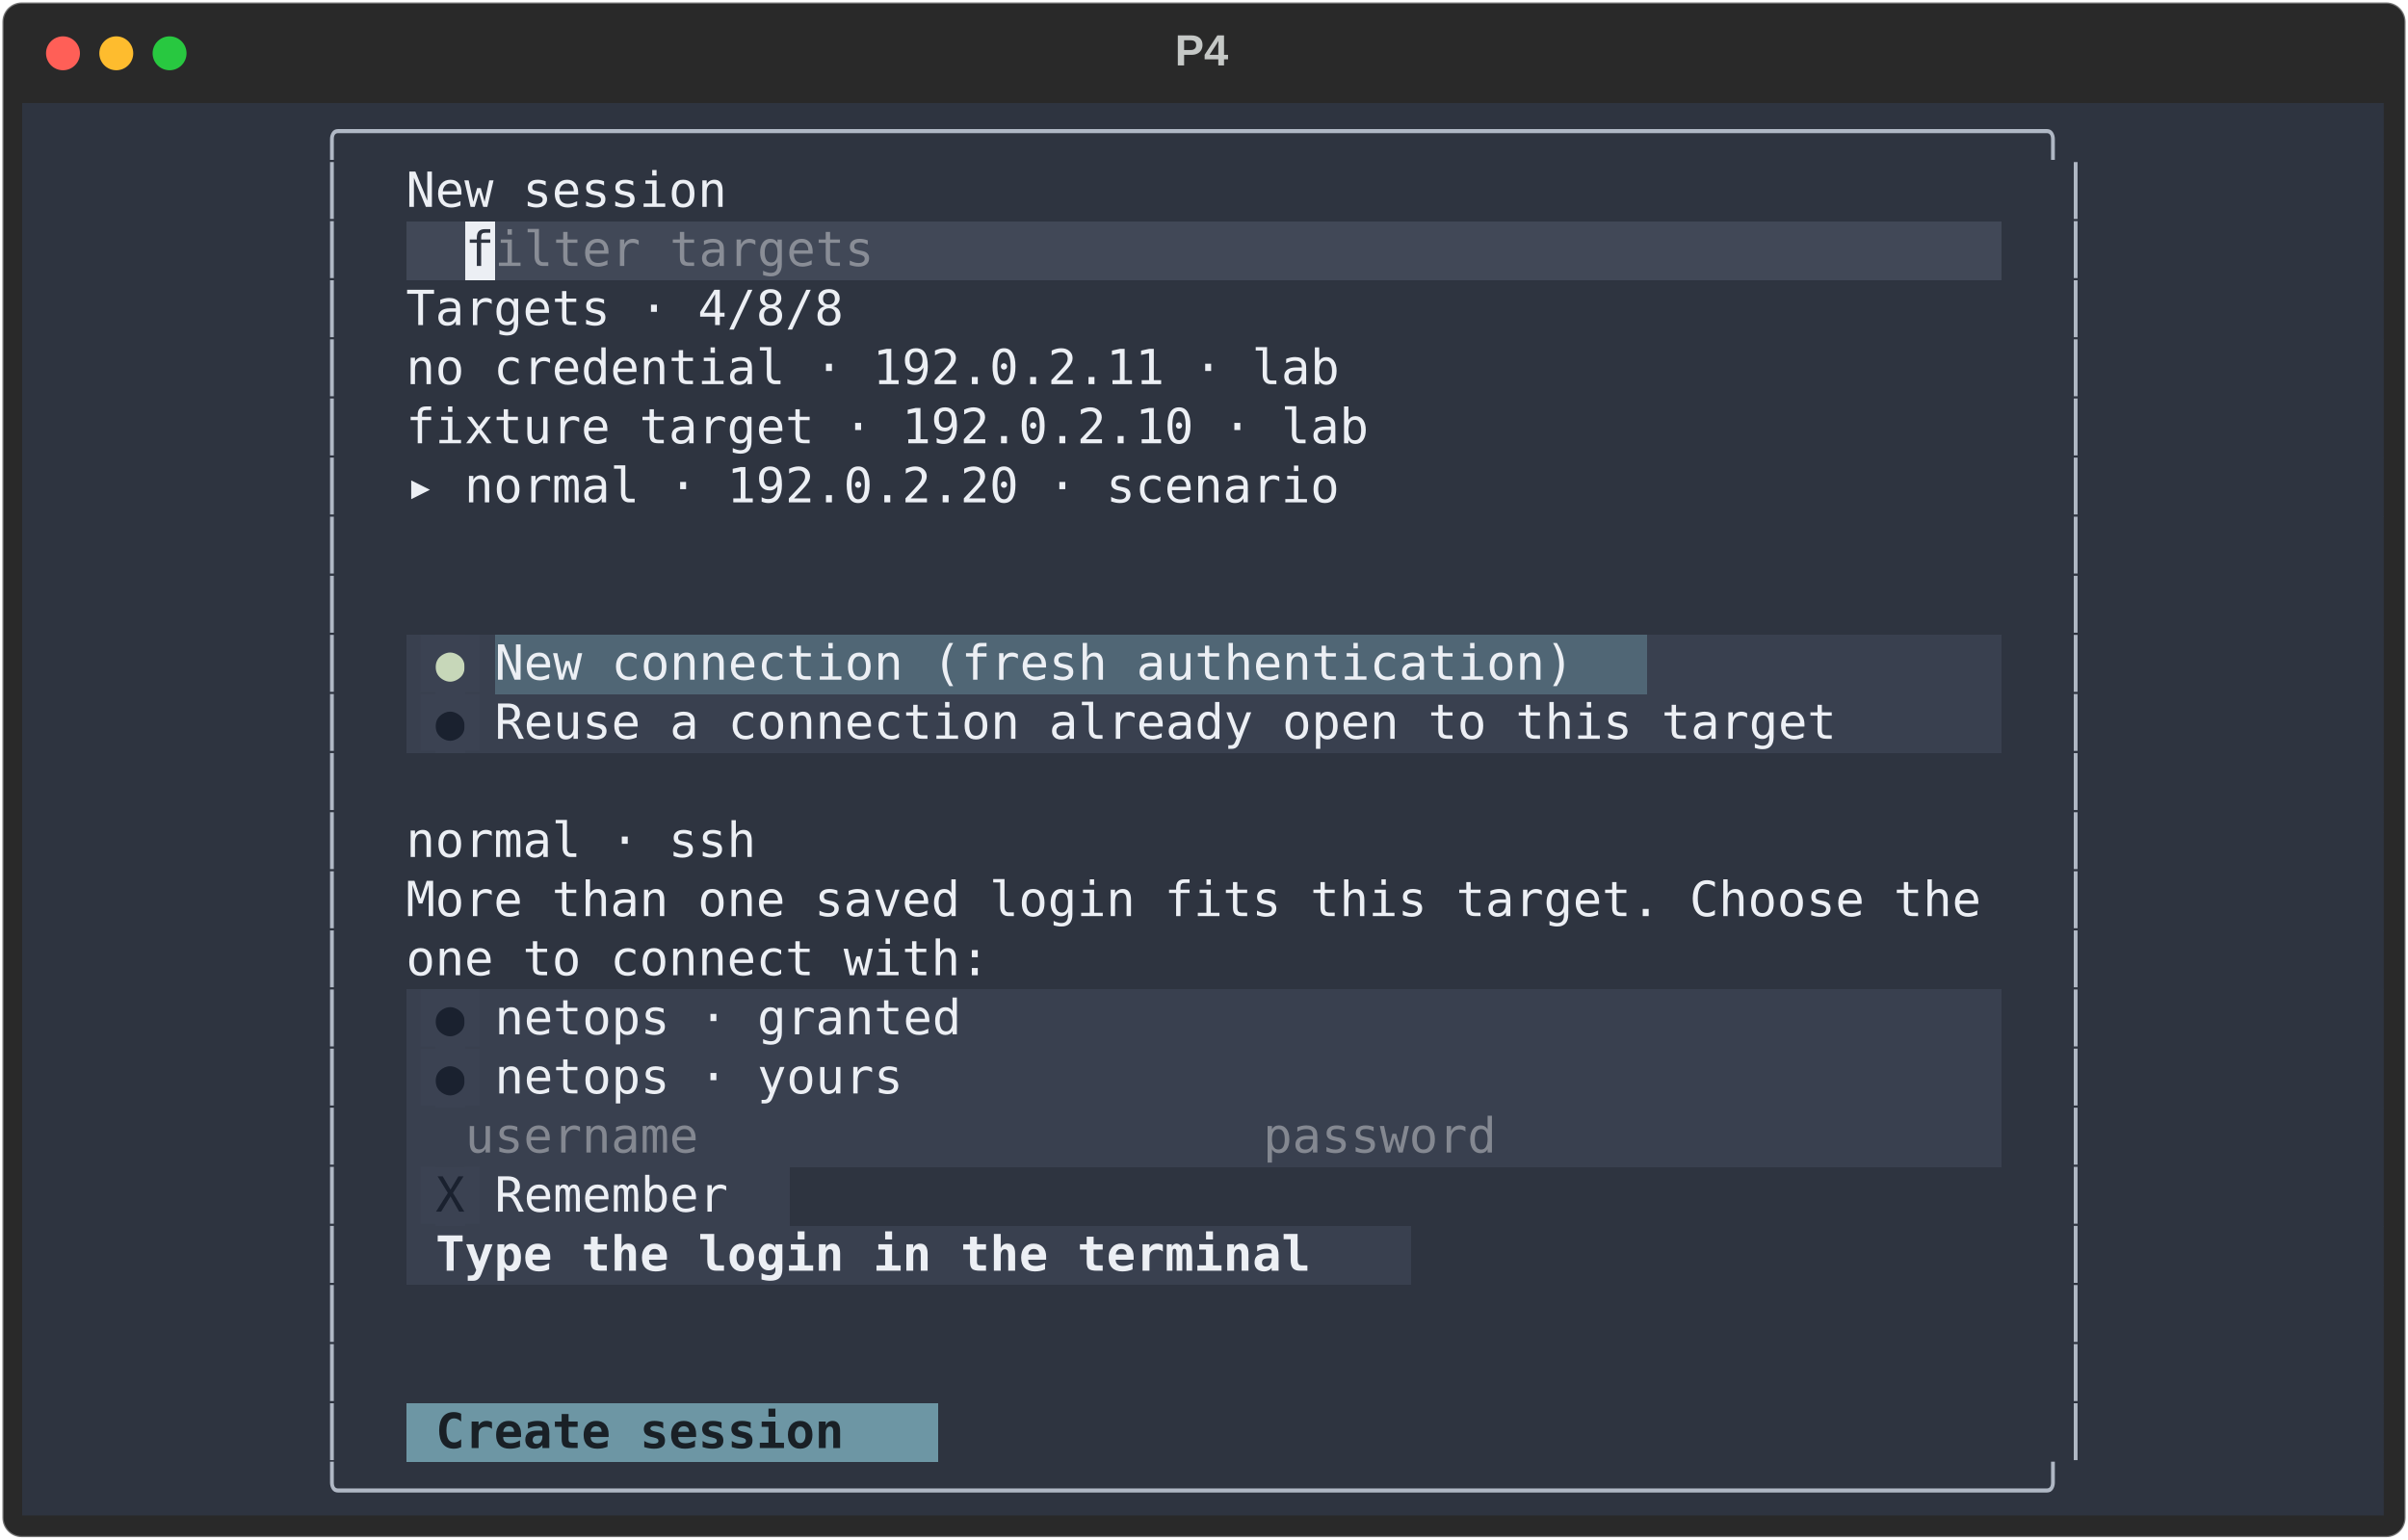
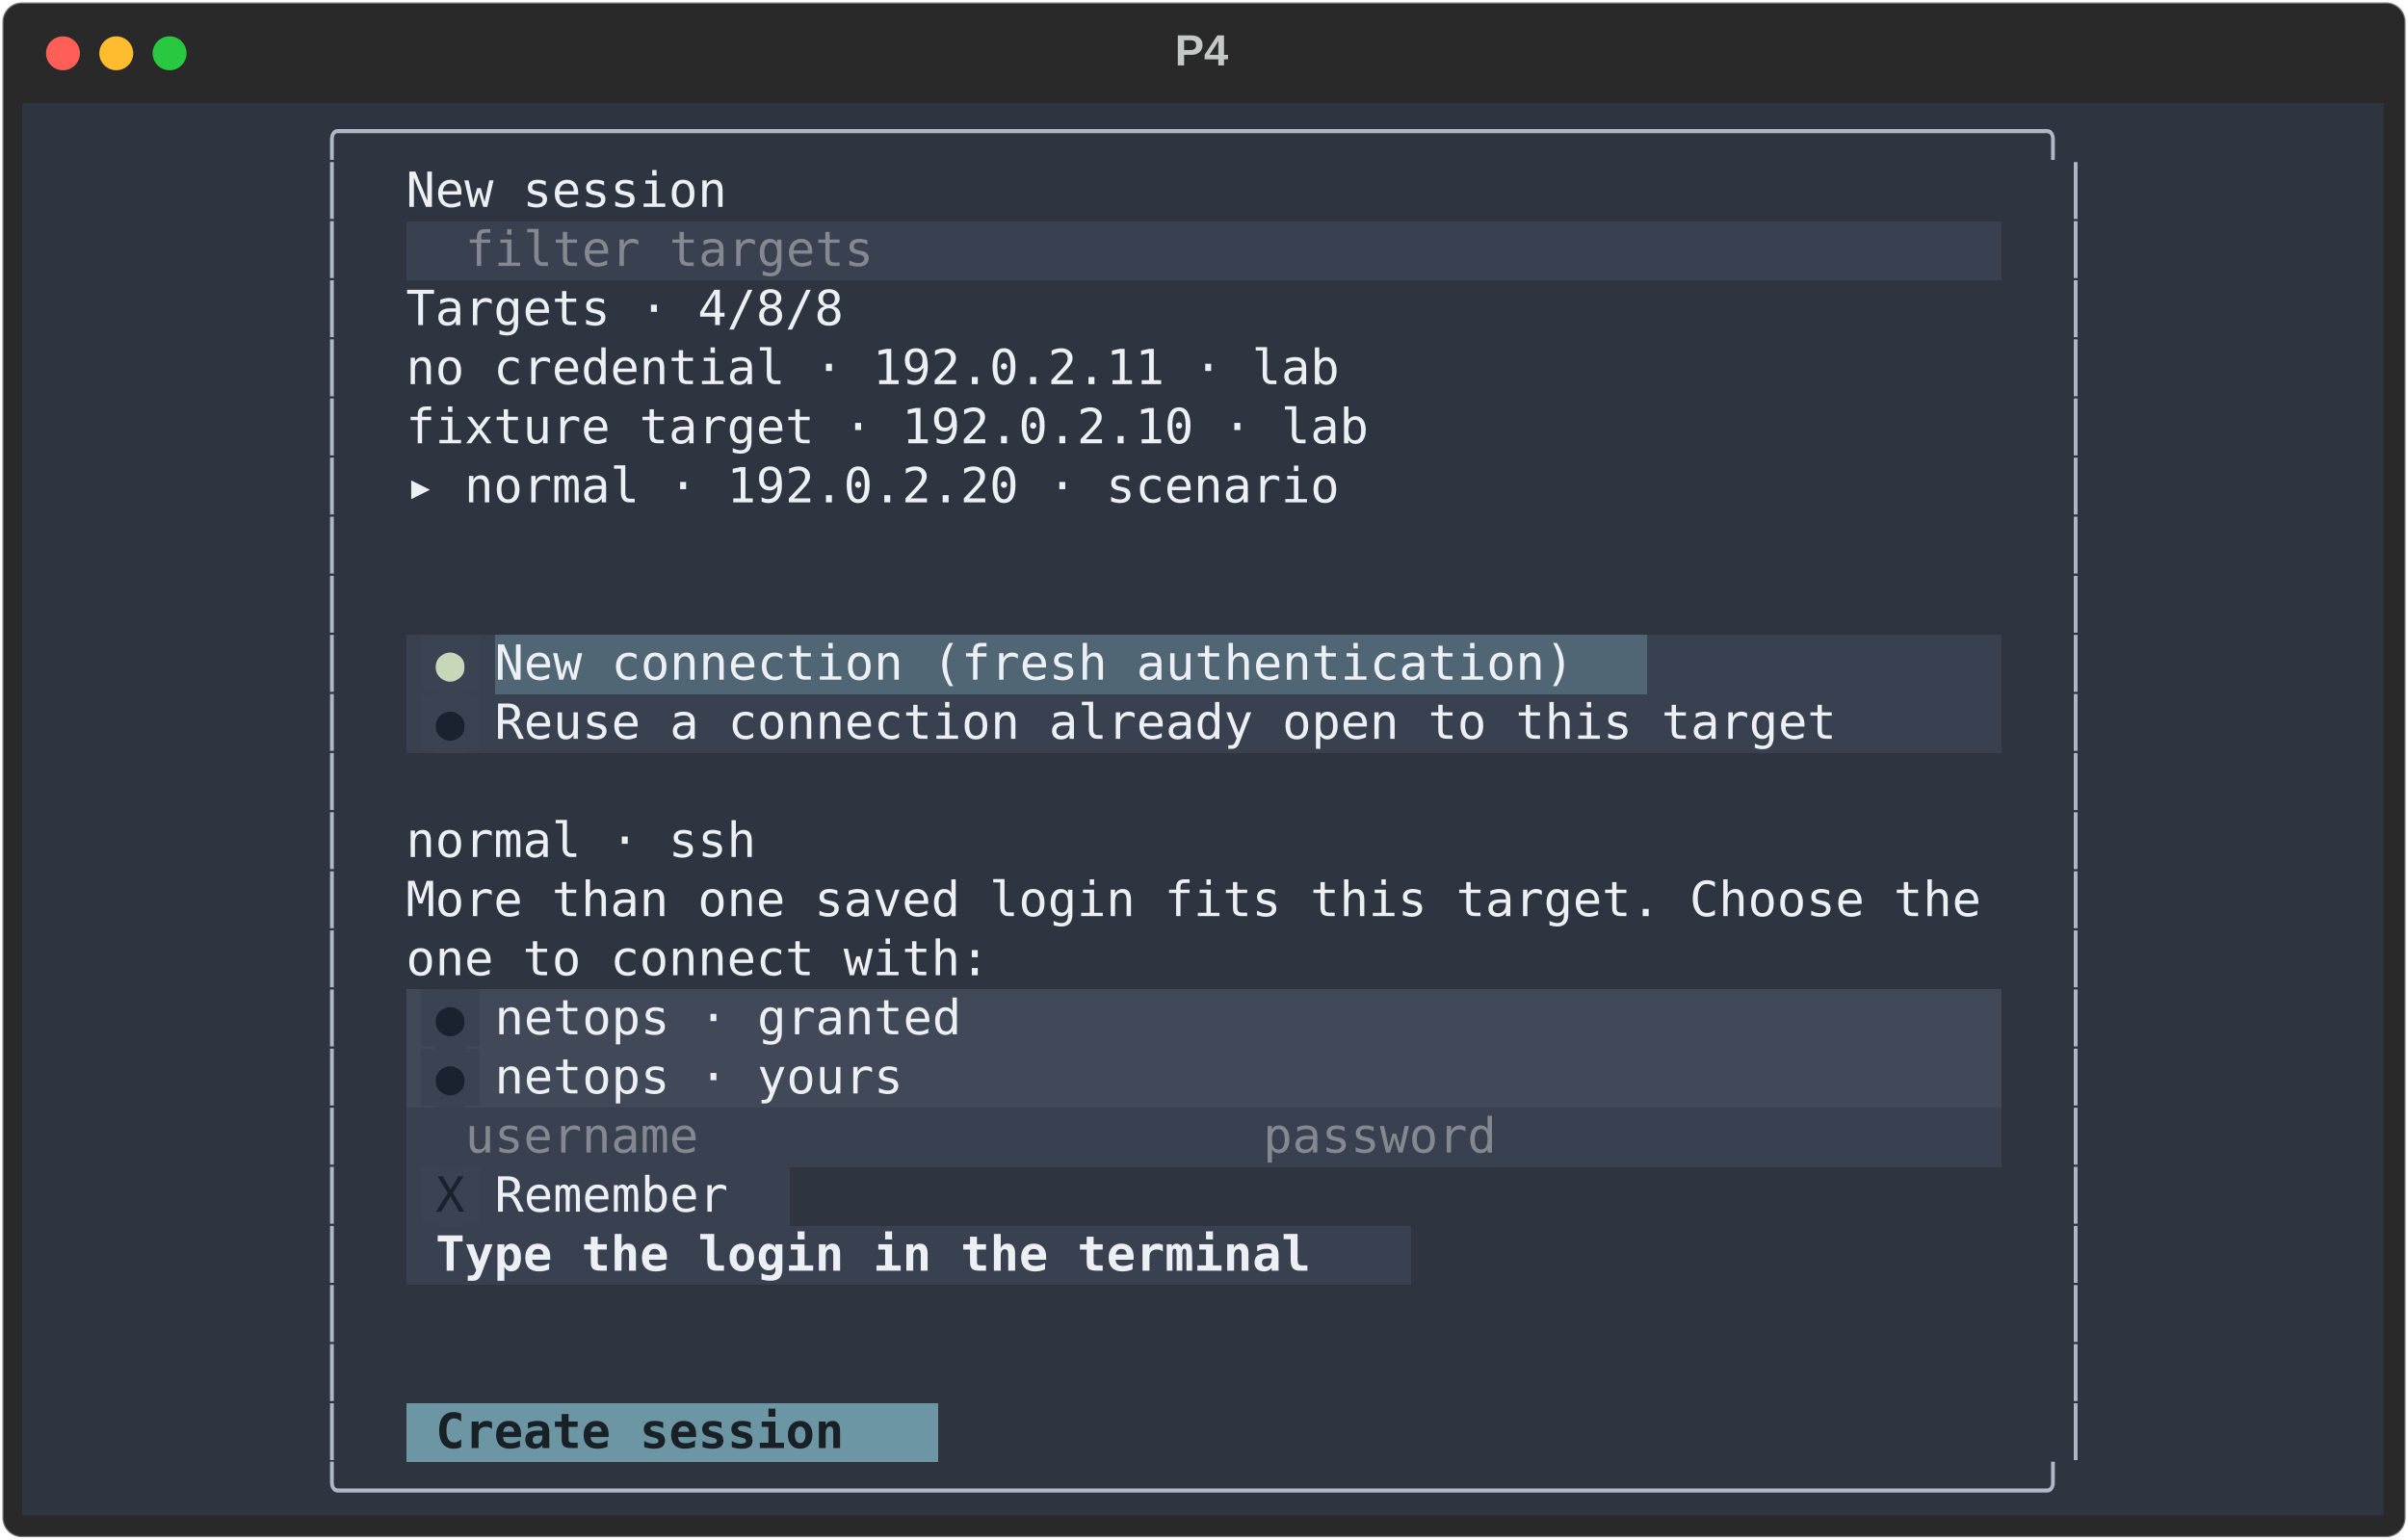
<svg xmlns="http://www.w3.org/2000/svg" class="rich-terminal" viewBox="0 0 994 635.6">
  <style>

    @font-face {
        font-family: "Fira Code";
        src: local("FiraCode-Regular"),
                url("https://cdnjs.cloudflare.com/ajax/libs/firacode/6.2.0/woff2/FiraCode-Regular.woff2") format("woff2"),
                url("https://cdnjs.cloudflare.com/ajax/libs/firacode/6.2.0/woff/FiraCode-Regular.woff") format("woff");
        font-style: normal;
        font-weight: 400;
    }
    @font-face {
        font-family: "Fira Code";
        src: local("FiraCode-Bold"),
                url("https://cdnjs.cloudflare.com/ajax/libs/firacode/6.2.0/woff2/FiraCode-Bold.woff2") format("woff2"),
                url("https://cdnjs.cloudflare.com/ajax/libs/firacode/6.2.0/woff/FiraCode-Bold.woff") format("woff");
        font-style: bold;
        font-weight: 700;
    }

    .terminal-p4-matrix {
        font-family: Fira Code, monospace;
        font-size: 20px;
        line-height: 24.4px;
        font-variant-east-asian: full-width;
    }

    .terminal-p4-title {
        font-size: 18px;
        font-weight: bold;
        font-family: arial;
    }

    .terminal-p4-r1 { fill: #c5c8c6 }
.terminal-p4-r2 { fill: #b0b8c5 }
.terminal-p4-r3 { fill: #eceff4 }
- .terminal-p4-r4 { fill: #2e3440 }
- .terminal-p4-r5 { fill: #898d96 }
- .terminal-p4-r6 { fill: #3b4252 }
- .terminal-p4-r7 { fill: #c7d7b9 }
- .terminal-p4-r8 { fill: #1a212f }
- .terminal-p4-r9 { fill: #848891 }
- .terminal-p4-r10 { fill: #eceff4;font-weight: bold }
- .terminal-p4-r11 { fill: #192026;font-weight: bold }
+ .terminal-p4-r4 { fill: #848891 }
+ .terminal-p4-r5 { fill: #3b4252 }
+ .terminal-p4-r6 { fill: #c7d7b9 }
+ .terminal-p4-r7 { fill: #1a212f }
+ .terminal-p4-r8 { fill: #eceff4;font-weight: bold }
+ .terminal-p4-r9 { fill: #192026;font-weight: bold }
    </style>
  <defs>
    <clipPath id="terminal-p4-clip-terminal">
      <rect x="0" y="0" width="975.0" height="584.6" />
    </clipPath>
    <clipPath id="terminal-p4-line-0">
      <rect x="0" y="1.5" width="976" height="24.65" />
    </clipPath>
    <clipPath id="terminal-p4-line-1">
      <rect x="0" y="25.9" width="976" height="24.65" />
    </clipPath>
    <clipPath id="terminal-p4-line-2">
      <rect x="0" y="50.3" width="976" height="24.65" />
    </clipPath>
    <clipPath id="terminal-p4-line-3">
      <rect x="0" y="74.7" width="976" height="24.65" />
    </clipPath>
    <clipPath id="terminal-p4-line-4">
      <rect x="0" y="99.1" width="976" height="24.65" />
    </clipPath>
    <clipPath id="terminal-p4-line-5">
      <rect x="0" y="123.5" width="976" height="24.65" />
    </clipPath>
    <clipPath id="terminal-p4-line-6">
      <rect x="0" y="147.9" width="976" height="24.65" />
    </clipPath>
    <clipPath id="terminal-p4-line-7">
      <rect x="0" y="172.3" width="976" height="24.65" />
    </clipPath>
    <clipPath id="terminal-p4-line-8">
      <rect x="0" y="196.7" width="976" height="24.65" />
    </clipPath>
    <clipPath id="terminal-p4-line-9">
      <rect x="0" y="221.1" width="976" height="24.65" />
    </clipPath>
    <clipPath id="terminal-p4-line-10">
      <rect x="0" y="245.5" width="976" height="24.65" />
    </clipPath>
    <clipPath id="terminal-p4-line-11">
      <rect x="0" y="269.9" width="976" height="24.65" />
    </clipPath>
    <clipPath id="terminal-p4-line-12">
      <rect x="0" y="294.3" width="976" height="24.65" />
    </clipPath>
    <clipPath id="terminal-p4-line-13">
      <rect x="0" y="318.7" width="976" height="24.65" />
    </clipPath>
    <clipPath id="terminal-p4-line-14">
      <rect x="0" y="343.1" width="976" height="24.65" />
    </clipPath>
    <clipPath id="terminal-p4-line-15">
      <rect x="0" y="367.5" width="976" height="24.65" />
    </clipPath>
    <clipPath id="terminal-p4-line-16">
      <rect x="0" y="391.9" width="976" height="24.65" />
    </clipPath>
    <clipPath id="terminal-p4-line-17">
      <rect x="0" y="416.3" width="976" height="24.65" />
    </clipPath>
    <clipPath id="terminal-p4-line-18">
      <rect x="0" y="440.7" width="976" height="24.65" />
    </clipPath>
    <clipPath id="terminal-p4-line-19">
      <rect x="0" y="465.1" width="976" height="24.65" />
    </clipPath>
    <clipPath id="terminal-p4-line-20">
      <rect x="0" y="489.5" width="976" height="24.65" />
    </clipPath>
    <clipPath id="terminal-p4-line-21">
      <rect x="0" y="513.9" width="976" height="24.65" />
    </clipPath>
    <clipPath id="terminal-p4-line-22">
      <rect x="0" y="538.3" width="976" height="24.65" />
    </clipPath>
  </defs>
  <rect fill="#292929" stroke="rgba(255,255,255,0.35)" stroke-width="1" x="1" y="1" width="992" height="633.6" rx="8" />
  <text class="terminal-p4-title" fill="#c5c8c6" text-anchor="middle" x="496" y="27">P4</text>
  <g transform="translate(26,22)">
    <circle cx="0" cy="0" r="7" fill="#ff5f57" />
    <circle cx="22" cy="0" r="7" fill="#febc2e" />
    <circle cx="44" cy="0" r="7" fill="#28c840" />
  </g>
  <g transform="translate(9, 41)" clip-path="url(#terminal-p4-clip-terminal)">
    <rect fill="#2e3440" x="0" y="1.5" width="122" height="24.65" shape-rendering="crispEdges" />
    <rect fill="#2e3440" x="122" y="1.5" width="732" height="24.65" shape-rendering="crispEdges" />
    <rect fill="#2e3440" x="854" y="1.5" width="122" height="24.65" shape-rendering="crispEdges" />
    <rect fill="#2e3440" x="0" y="25.9" width="122" height="24.65" shape-rendering="crispEdges" />
    <rect fill="#2e3440" x="122" y="25.9" width="12.2" height="24.65" shape-rendering="crispEdges" />
    <rect fill="#2e3440" x="134.2" y="25.9" width="24.4" height="24.65" shape-rendering="crispEdges" />
    <rect fill="#2e3440" x="158.6" y="25.9" width="134.2" height="24.65" shape-rendering="crispEdges" />
    <rect fill="#2e3440" x="292.8" y="25.9" width="549" height="24.65" shape-rendering="crispEdges" />
    <rect fill="#2e3440" x="841.8" y="25.9" width="12.2" height="24.65" shape-rendering="crispEdges" />
    <rect fill="#2e3440" x="854" y="25.9" width="122" height="24.65" shape-rendering="crispEdges" />
    <rect fill="#2e3440" x="0" y="50.3" width="122" height="24.65" shape-rendering="crispEdges" />
    <rect fill="#2e3440" x="122" y="50.3" width="12.2" height="24.65" shape-rendering="crispEdges" />
    <rect fill="#2e3440" x="134.2" y="50.3" width="24.4" height="24.65" shape-rendering="crispEdges" />
-     <rect fill="#414857" x="158.6" y="50.3" width="24.4" height="24.65" shape-rendering="crispEdges" />
-     <rect fill="#eceff4" x="183" y="50.3" width="12.2" height="24.65" shape-rendering="crispEdges" />
-     <rect fill="#414857" x="195.2" y="50.3" width="158.6" height="24.65" shape-rendering="crispEdges" />
-     <rect fill="#414857" x="353.8" y="50.3" width="439.2" height="24.65" shape-rendering="crispEdges" />
-     <rect fill="#414857" x="793" y="50.3" width="24.4" height="24.65" shape-rendering="crispEdges" />
+     <rect fill="#39404f" x="158.6" y="50.3" width="24.4" height="24.65" shape-rendering="crispEdges" />
+     <rect fill="#39404f" x="183" y="50.3" width="170.8" height="24.65" shape-rendering="crispEdges" />
+     <rect fill="#39404f" x="353.8" y="50.3" width="439.2" height="24.65" shape-rendering="crispEdges" />
+     <rect fill="#39404f" x="793" y="50.3" width="24.4" height="24.65" shape-rendering="crispEdges" />
    <rect fill="#2e3440" x="817.4" y="50.3" width="24.4" height="24.65" shape-rendering="crispEdges" />
    <rect fill="#2e3440" x="841.8" y="50.3" width="12.2" height="24.65" shape-rendering="crispEdges" />
    <rect fill="#2e3440" x="854" y="50.3" width="122" height="24.65" shape-rendering="crispEdges" />
    <rect fill="#2e3440" x="0" y="74.7" width="122" height="24.65" shape-rendering="crispEdges" />
    <rect fill="#2e3440" x="122" y="74.7" width="12.2" height="24.65" shape-rendering="crispEdges" />
    <rect fill="#2e3440" x="134.2" y="74.7" width="24.4" height="24.65" shape-rendering="crispEdges" />
    <rect fill="#2e3440" x="158.6" y="74.7" width="183" height="24.65" shape-rendering="crispEdges" />
    <rect fill="#2e3440" x="341.6" y="74.7" width="500.2" height="24.65" shape-rendering="crispEdges" />
    <rect fill="#2e3440" x="841.8" y="74.7" width="12.2" height="24.65" shape-rendering="crispEdges" />
    <rect fill="#2e3440" x="854" y="74.7" width="122" height="24.65" shape-rendering="crispEdges" />
    <rect fill="#2e3440" x="0" y="99.1" width="122" height="24.65" shape-rendering="crispEdges" />
    <rect fill="#2e3440" x="122" y="99.1" width="12.2" height="24.65" shape-rendering="crispEdges" />
    <rect fill="#2e3440" x="134.2" y="99.1" width="24.4" height="24.65" shape-rendering="crispEdges" />
    <rect fill="#2e3440" x="158.6" y="99.1" width="414.8" height="24.65" shape-rendering="crispEdges" />
    <rect fill="#2e3440" x="573.4" y="99.1" width="268.4" height="24.65" shape-rendering="crispEdges" />
    <rect fill="#2e3440" x="841.8" y="99.1" width="12.2" height="24.65" shape-rendering="crispEdges" />
    <rect fill="#2e3440" x="854" y="99.1" width="122" height="24.65" shape-rendering="crispEdges" />
    <rect fill="#2e3440" x="0" y="123.5" width="122" height="24.65" shape-rendering="crispEdges" />
    <rect fill="#2e3440" x="122" y="123.5" width="12.2" height="24.65" shape-rendering="crispEdges" />
    <rect fill="#2e3440" x="134.2" y="123.5" width="24.4" height="24.65" shape-rendering="crispEdges" />
    <rect fill="#2e3440" x="158.6" y="123.5" width="427" height="24.65" shape-rendering="crispEdges" />
    <rect fill="#2e3440" x="585.6" y="123.5" width="256.2" height="24.65" shape-rendering="crispEdges" />
    <rect fill="#2e3440" x="841.8" y="123.5" width="12.2" height="24.65" shape-rendering="crispEdges" />
    <rect fill="#2e3440" x="854" y="123.5" width="122" height="24.65" shape-rendering="crispEdges" />
    <rect fill="#2e3440" x="0" y="147.9" width="122" height="24.65" shape-rendering="crispEdges" />
    <rect fill="#2e3440" x="122" y="147.9" width="12.2" height="24.65" shape-rendering="crispEdges" />
    <rect fill="#2e3440" x="134.2" y="147.9" width="24.4" height="24.65" shape-rendering="crispEdges" />
    <rect fill="#2e3440" x="158.6" y="147.9" width="390.4" height="24.65" shape-rendering="crispEdges" />
    <rect fill="#2e3440" x="549" y="147.9" width="292.8" height="24.65" shape-rendering="crispEdges" />
    <rect fill="#2e3440" x="841.8" y="147.9" width="12.2" height="24.65" shape-rendering="crispEdges" />
    <rect fill="#2e3440" x="854" y="147.9" width="122" height="24.65" shape-rendering="crispEdges" />
    <rect fill="#2e3440" x="0" y="172.3" width="122" height="24.65" shape-rendering="crispEdges" />
    <rect fill="#2e3440" x="122" y="172.3" width="12.2" height="24.65" shape-rendering="crispEdges" />
    <rect fill="#2e3440" x="134.2" y="172.3" width="24.4" height="24.65" shape-rendering="crispEdges" />
    <rect fill="#2e3440" x="158.6" y="172.3" width="0" height="24.65" shape-rendering="crispEdges" />
    <rect fill="#2e3440" x="158.6" y="172.3" width="683.2" height="24.65" shape-rendering="crispEdges" />
    <rect fill="#2e3440" x="841.8" y="172.3" width="12.2" height="24.65" shape-rendering="crispEdges" />
    <rect fill="#2e3440" x="854" y="172.3" width="122" height="24.65" shape-rendering="crispEdges" />
    <rect fill="#2e3440" x="0" y="196.7" width="122" height="24.65" shape-rendering="crispEdges" />
    <rect fill="#2e3440" x="122" y="196.7" width="12.2" height="24.65" shape-rendering="crispEdges" />
    <rect fill="#2e3440" x="134.2" y="196.7" width="24.4" height="24.65" shape-rendering="crispEdges" />
    <rect fill="#2e3440" x="158.6" y="196.7" width="0" height="24.65" shape-rendering="crispEdges" />
    <rect fill="#2e3440" x="158.6" y="196.7" width="683.2" height="24.65" shape-rendering="crispEdges" />
    <rect fill="#2e3440" x="841.8" y="196.7" width="12.2" height="24.65" shape-rendering="crispEdges" />
    <rect fill="#2e3440" x="854" y="196.7" width="122" height="24.65" shape-rendering="crispEdges" />
    <rect fill="#2e3440" x="0" y="221.1" width="122" height="24.65" shape-rendering="crispEdges" />
    <rect fill="#2e3440" x="122" y="221.1" width="12.2" height="24.65" shape-rendering="crispEdges" />
    <rect fill="#2e3440" x="134.2" y="221.1" width="24.4" height="24.65" shape-rendering="crispEdges" />
    <rect fill="#39404f" x="158.6" y="221.1" width="12.2" height="24.65" shape-rendering="crispEdges" />
    <rect fill="#3b4252" x="170.8" y="221.1" width="12.2" height="24.65" shape-rendering="crispEdges" />
    <rect fill="#39404f" x="183" y="221.1" width="12.2" height="24.65" shape-rendering="crispEdges" />
    <rect fill="#506675" x="195.2" y="221.1" width="475.8" height="24.65" shape-rendering="crispEdges" />
    <rect fill="#39404f" x="671" y="221.1" width="146.4" height="24.65" shape-rendering="crispEdges" />
    <rect fill="#2e3440" x="817.4" y="221.1" width="24.4" height="24.65" shape-rendering="crispEdges" />
    <rect fill="#2e3440" x="841.8" y="221.1" width="12.2" height="24.65" shape-rendering="crispEdges" />
    <rect fill="#2e3440" x="854" y="221.1" width="122" height="24.65" shape-rendering="crispEdges" />
    <rect fill="#2e3440" x="0" y="245.5" width="122" height="24.65" shape-rendering="crispEdges" />
    <rect fill="#2e3440" x="122" y="245.5" width="12.2" height="24.65" shape-rendering="crispEdges" />
    <rect fill="#2e3440" x="134.2" y="245.5" width="24.4" height="24.65" shape-rendering="crispEdges" />
    <rect fill="#39404f" x="158.6" y="245.5" width="12.2" height="24.65" shape-rendering="crispEdges" />
    <rect fill="#3b4252" x="170.8" y="245.5" width="12.2" height="24.65" shape-rendering="crispEdges" />
    <rect fill="#39404f" x="183" y="245.5" width="12.2" height="24.65" shape-rendering="crispEdges" />
    <rect fill="#39404f" x="195.2" y="245.5" width="585.6" height="24.65" shape-rendering="crispEdges" />
    <rect fill="#39404f" x="780.8" y="245.5" width="36.6" height="24.65" shape-rendering="crispEdges" />
    <rect fill="#2e3440" x="817.4" y="245.5" width="24.4" height="24.65" shape-rendering="crispEdges" />
    <rect fill="#2e3440" x="841.8" y="245.5" width="12.2" height="24.65" shape-rendering="crispEdges" />
    <rect fill="#2e3440" x="854" y="245.5" width="122" height="24.65" shape-rendering="crispEdges" />
    <rect fill="#2e3440" x="0" y="269.9" width="122" height="24.65" shape-rendering="crispEdges" />
    <rect fill="#2e3440" x="122" y="269.9" width="12.2" height="24.65" shape-rendering="crispEdges" />
    <rect fill="#2e3440" x="134.2" y="269.9" width="24.4" height="24.65" shape-rendering="crispEdges" />
    <rect fill="#2e3440" x="158.6" y="269.9" width="0" height="24.65" shape-rendering="crispEdges" />
    <rect fill="#2e3440" x="158.6" y="269.9" width="683.2" height="24.65" shape-rendering="crispEdges" />
    <rect fill="#2e3440" x="841.8" y="269.9" width="12.2" height="24.65" shape-rendering="crispEdges" />
    <rect fill="#2e3440" x="854" y="269.9" width="122" height="24.65" shape-rendering="crispEdges" />
    <rect fill="#2e3440" x="0" y="294.3" width="122" height="24.65" shape-rendering="crispEdges" />
    <rect fill="#2e3440" x="122" y="294.3" width="12.2" height="24.65" shape-rendering="crispEdges" />
    <rect fill="#2e3440" x="134.2" y="294.3" width="24.4" height="24.65" shape-rendering="crispEdges" />
    <rect fill="#2e3440" x="158.6" y="294.3" width="146.4" height="24.65" shape-rendering="crispEdges" />
    <rect fill="#2e3440" x="305" y="294.3" width="536.8" height="24.65" shape-rendering="crispEdges" />
    <rect fill="#2e3440" x="841.8" y="294.3" width="12.2" height="24.65" shape-rendering="crispEdges" />
    <rect fill="#2e3440" x="854" y="294.3" width="122" height="24.65" shape-rendering="crispEdges" />
    <rect fill="#2e3440" x="0" y="318.7" width="122" height="24.65" shape-rendering="crispEdges" />
    <rect fill="#2e3440" x="122" y="318.7" width="12.2" height="24.65" shape-rendering="crispEdges" />
    <rect fill="#2e3440" x="134.2" y="318.7" width="24.4" height="24.65" shape-rendering="crispEdges" />
    <rect fill="#2e3440" x="158.6" y="318.7" width="658.8" height="24.65" shape-rendering="crispEdges" />
    <rect fill="#2e3440" x="817.4" y="318.7" width="24.4" height="24.65" shape-rendering="crispEdges" />
    <rect fill="#2e3440" x="841.8" y="318.7" width="12.2" height="24.65" shape-rendering="crispEdges" />
    <rect fill="#2e3440" x="854" y="318.7" width="122" height="24.65" shape-rendering="crispEdges" />
    <rect fill="#2e3440" x="0" y="343.1" width="122" height="24.65" shape-rendering="crispEdges" />
    <rect fill="#2e3440" x="122" y="343.1" width="12.2" height="24.65" shape-rendering="crispEdges" />
    <rect fill="#2e3440" x="134.2" y="343.1" width="24.4" height="24.65" shape-rendering="crispEdges" />
    <rect fill="#2e3440" x="158.6" y="343.1" width="244" height="24.65" shape-rendering="crispEdges" />
    <rect fill="#2e3440" x="402.6" y="343.1" width="439.2" height="24.65" shape-rendering="crispEdges" />
    <rect fill="#2e3440" x="841.8" y="343.1" width="12.2" height="24.65" shape-rendering="crispEdges" />
    <rect fill="#2e3440" x="854" y="343.1" width="122" height="24.65" shape-rendering="crispEdges" />
    <rect fill="#2e3440" x="0" y="367.5" width="122" height="24.65" shape-rendering="crispEdges" />
    <rect fill="#2e3440" x="122" y="367.5" width="12.2" height="24.65" shape-rendering="crispEdges" />
    <rect fill="#2e3440" x="134.2" y="367.5" width="24.4" height="24.65" shape-rendering="crispEdges" />
-     <rect fill="#39404f" x="158.6" y="367.5" width="12.2" height="24.65" shape-rendering="crispEdges" />
+     <rect fill="#414857" x="158.6" y="367.5" width="12.2" height="24.65" shape-rendering="crispEdges" />
    <rect fill="#3b4252" x="170.8" y="367.5" width="12.2" height="24.65" shape-rendering="crispEdges" />
-     <rect fill="#39404f" x="183" y="367.5" width="12.2" height="24.65" shape-rendering="crispEdges" />
-     <rect fill="#39404f" x="195.2" y="367.5" width="219.6" height="24.65" shape-rendering="crispEdges" />
-     <rect fill="#39404f" x="414.8" y="367.5" width="402.6" height="24.65" shape-rendering="crispEdges" />
+     <rect fill="#414857" x="183" y="367.5" width="12.2" height="24.65" shape-rendering="crispEdges" />
+     <rect fill="#414857" x="195.2" y="367.5" width="219.6" height="24.65" shape-rendering="crispEdges" />
+     <rect fill="#414857" x="414.8" y="367.5" width="402.6" height="24.65" shape-rendering="crispEdges" />
    <rect fill="#2e3440" x="817.4" y="367.5" width="24.4" height="24.65" shape-rendering="crispEdges" />
    <rect fill="#2e3440" x="841.8" y="367.5" width="12.2" height="24.65" shape-rendering="crispEdges" />
    <rect fill="#2e3440" x="854" y="367.5" width="122" height="24.65" shape-rendering="crispEdges" />
    <rect fill="#2e3440" x="0" y="391.9" width="122" height="24.65" shape-rendering="crispEdges" />
    <rect fill="#2e3440" x="122" y="391.9" width="12.2" height="24.65" shape-rendering="crispEdges" />
    <rect fill="#2e3440" x="134.2" y="391.9" width="24.4" height="24.65" shape-rendering="crispEdges" />
-     <rect fill="#39404f" x="158.6" y="391.9" width="12.2" height="24.65" shape-rendering="crispEdges" />
+     <rect fill="#414857" x="158.6" y="391.9" width="12.2" height="24.65" shape-rendering="crispEdges" />
    <rect fill="#3b4252" x="170.8" y="391.9" width="12.2" height="24.65" shape-rendering="crispEdges" />
-     <rect fill="#39404f" x="183" y="391.9" width="12.2" height="24.65" shape-rendering="crispEdges" />
-     <rect fill="#39404f" x="195.2" y="391.9" width="195.2" height="24.65" shape-rendering="crispEdges" />
-     <rect fill="#39404f" x="390.4" y="391.9" width="427" height="24.65" shape-rendering="crispEdges" />
+     <rect fill="#414857" x="183" y="391.9" width="12.2" height="24.65" shape-rendering="crispEdges" />
+     <rect fill="#414857" x="195.2" y="391.9" width="195.2" height="24.65" shape-rendering="crispEdges" />
+     <rect fill="#414857" x="390.4" y="391.9" width="427" height="24.65" shape-rendering="crispEdges" />
    <rect fill="#2e3440" x="817.4" y="391.9" width="24.4" height="24.65" shape-rendering="crispEdges" />
    <rect fill="#2e3440" x="841.8" y="391.9" width="12.2" height="24.65" shape-rendering="crispEdges" />
    <rect fill="#2e3440" x="854" y="391.9" width="122" height="24.65" shape-rendering="crispEdges" />
    <rect fill="#2e3440" x="0" y="416.3" width="122" height="24.65" shape-rendering="crispEdges" />
    <rect fill="#2e3440" x="122" y="416.3" width="12.2" height="24.65" shape-rendering="crispEdges" />
    <rect fill="#2e3440" x="134.2" y="416.3" width="24.4" height="24.65" shape-rendering="crispEdges" />
    <rect fill="#39404f" x="158.6" y="416.3" width="24.4" height="24.65" shape-rendering="crispEdges" />
    <rect fill="#39404f" x="183" y="416.3" width="97.6" height="24.65" shape-rendering="crispEdges" />
    <rect fill="#39404f" x="280.6" y="416.3" width="183" height="24.65" shape-rendering="crispEdges" />
    <rect fill="#39404f" x="463.6" y="416.3" width="48.8" height="24.65" shape-rendering="crispEdges" />
    <rect fill="#39404f" x="512.4" y="416.3" width="97.6" height="24.65" shape-rendering="crispEdges" />
    <rect fill="#39404f" x="610" y="416.3" width="183" height="24.65" shape-rendering="crispEdges" />
    <rect fill="#39404f" x="793" y="416.3" width="24.4" height="24.65" shape-rendering="crispEdges" />
    <rect fill="#2e3440" x="817.4" y="416.3" width="24.4" height="24.65" shape-rendering="crispEdges" />
    <rect fill="#2e3440" x="841.8" y="416.3" width="12.2" height="24.65" shape-rendering="crispEdges" />
    <rect fill="#2e3440" x="854" y="416.3" width="122" height="24.65" shape-rendering="crispEdges" />
    <rect fill="#2e3440" x="0" y="440.7" width="122" height="24.65" shape-rendering="crispEdges" />
    <rect fill="#2e3440" x="122" y="440.7" width="12.2" height="24.65" shape-rendering="crispEdges" />
    <rect fill="#2e3440" x="134.2" y="440.7" width="24.4" height="24.65" shape-rendering="crispEdges" />
    <rect fill="#39404f" x="158.6" y="440.7" width="12.2" height="24.65" shape-rendering="crispEdges" />
    <rect fill="#3b4252" x="170.8" y="440.7" width="12.2" height="24.65" shape-rendering="crispEdges" />
    <rect fill="#39404f" x="183" y="440.7" width="12.2" height="24.65" shape-rendering="crispEdges" />
    <rect fill="#39404f" x="195.2" y="440.7" width="122" height="24.65" shape-rendering="crispEdges" />
    <rect fill="#2e3440" x="317.2" y="440.7" width="524.6" height="24.65" shape-rendering="crispEdges" />
    <rect fill="#2e3440" x="841.8" y="440.7" width="12.2" height="24.65" shape-rendering="crispEdges" />
    <rect fill="#2e3440" x="854" y="440.7" width="122" height="24.65" shape-rendering="crispEdges" />
    <rect fill="#2e3440" x="0" y="465.1" width="122" height="24.65" shape-rendering="crispEdges" />
    <rect fill="#2e3440" x="122" y="465.1" width="12.2" height="24.65" shape-rendering="crispEdges" />
    <rect fill="#2e3440" x="134.2" y="465.1" width="24.4" height="24.65" shape-rendering="crispEdges" />
    <rect fill="#39404f" x="158.6" y="465.1" width="12.2" height="24.65" shape-rendering="crispEdges" />
    <rect fill="#39404f" x="170.8" y="465.1" width="390.4" height="24.65" shape-rendering="crispEdges" />
    <rect fill="#39404f" x="561.2" y="465.1" width="12.2" height="24.65" shape-rendering="crispEdges" />
    <rect fill="#2e3440" x="573.4" y="465.1" width="268.4" height="24.65" shape-rendering="crispEdges" />
    <rect fill="#2e3440" x="841.8" y="465.1" width="12.2" height="24.65" shape-rendering="crispEdges" />
    <rect fill="#2e3440" x="854" y="465.1" width="122" height="24.65" shape-rendering="crispEdges" />
    <rect fill="#2e3440" x="0" y="489.5" width="122" height="24.65" shape-rendering="crispEdges" />
    <rect fill="#2e3440" x="122" y="489.5" width="12.2" height="24.65" shape-rendering="crispEdges" />
    <rect fill="#2e3440" x="134.2" y="489.5" width="24.4" height="24.65" shape-rendering="crispEdges" />
    <rect fill="#2e3440" x="158.6" y="489.5" width="0" height="24.65" shape-rendering="crispEdges" />
    <rect fill="#2e3440" x="158.6" y="489.5" width="683.2" height="24.65" shape-rendering="crispEdges" />
    <rect fill="#2e3440" x="841.8" y="489.5" width="12.2" height="24.65" shape-rendering="crispEdges" />
    <rect fill="#2e3440" x="854" y="489.5" width="122" height="24.65" shape-rendering="crispEdges" />
    <rect fill="#2e3440" x="0" y="513.9" width="122" height="24.65" shape-rendering="crispEdges" />
    <rect fill="#2e3440" x="122" y="513.9" width="12.2" height="24.65" shape-rendering="crispEdges" />
    <rect fill="#2e3440" x="134.2" y="513.9" width="24.4" height="24.65" shape-rendering="crispEdges" />
    <rect fill="#2e3440" x="158.6" y="513.9" width="0" height="24.65" shape-rendering="crispEdges" />
    <rect fill="#2e3440" x="158.6" y="513.9" width="683.2" height="24.65" shape-rendering="crispEdges" />
    <rect fill="#2e3440" x="841.8" y="513.9" width="12.2" height="24.65" shape-rendering="crispEdges" />
    <rect fill="#2e3440" x="854" y="513.9" width="122" height="24.65" shape-rendering="crispEdges" />
    <rect fill="#2e3440" x="0" y="538.3" width="122" height="24.65" shape-rendering="crispEdges" />
    <rect fill="#2e3440" x="122" y="538.3" width="12.2" height="24.65" shape-rendering="crispEdges" />
    <rect fill="#2e3440" x="134.2" y="538.3" width="24.4" height="24.65" shape-rendering="crispEdges" />
    <rect fill="#6d96a4" x="158.6" y="538.3" width="12.2" height="24.65" shape-rendering="crispEdges" />
    <rect fill="#6d96a4" x="170.8" y="538.3" width="195.2" height="24.65" shape-rendering="crispEdges" />
    <rect fill="#6d96a4" x="366" y="538.3" width="12.2" height="24.65" shape-rendering="crispEdges" />
    <rect fill="#2e3440" x="378.2" y="538.3" width="463.6" height="24.65" shape-rendering="crispEdges" />
    <rect fill="#2e3440" x="841.8" y="538.3" width="12.2" height="24.65" shape-rendering="crispEdges" />
    <rect fill="#2e3440" x="854" y="538.3" width="122" height="24.65" shape-rendering="crispEdges" />
    <rect fill="#2e3440" x="0" y="562.7" width="122" height="24.65" shape-rendering="crispEdges" />
    <rect fill="#2e3440" x="122" y="562.7" width="732" height="24.65" shape-rendering="crispEdges" />
    <rect fill="#2e3440" x="854" y="562.7" width="122" height="24.65" shape-rendering="crispEdges" />
    <g class="terminal-p4-matrix">
      <text class="terminal-p4-r2" x="122" y="20" textLength="732" clip-path="url(#terminal-p4-line-0)">╭──────────────────────────────────────────────────────────╮</text>
      <text class="terminal-p4-r1" x="976" y="20" textLength="12.2" clip-path="url(#terminal-p4-line-0)">
</text>
      <text class="terminal-p4-r2" x="122" y="44.4" textLength="12.2" clip-path="url(#terminal-p4-line-1)">│</text>
      <text class="terminal-p4-r3" x="158.6" y="44.4" textLength="134.2" clip-path="url(#terminal-p4-line-1)">New session</text>
      <text class="terminal-p4-r2" x="841.8" y="44.4" textLength="12.2" clip-path="url(#terminal-p4-line-1)">│</text>
      <text class="terminal-p4-r1" x="976" y="44.4" textLength="12.2" clip-path="url(#terminal-p4-line-1)">
</text>
      <text class="terminal-p4-r2" x="122" y="68.8" textLength="12.2" clip-path="url(#terminal-p4-line-2)">│</text>
-       <text class="terminal-p4-r4" x="183" y="68.8" textLength="12.2" clip-path="url(#terminal-p4-line-2)">f</text>
-       <text class="terminal-p4-r5" x="195.2" y="68.8" textLength="158.6" clip-path="url(#terminal-p4-line-2)">ilter targets</text>
+       <text class="terminal-p4-r4" x="183" y="68.8" textLength="170.8" clip-path="url(#terminal-p4-line-2)">filter targets</text>
      <text class="terminal-p4-r2" x="841.8" y="68.8" textLength="12.2" clip-path="url(#terminal-p4-line-2)">│</text>
      <text class="terminal-p4-r1" x="976" y="68.8" textLength="12.2" clip-path="url(#terminal-p4-line-2)">
</text>
      <text class="terminal-p4-r2" x="122" y="93.2" textLength="12.2" clip-path="url(#terminal-p4-line-3)">│</text>
      <text class="terminal-p4-r3" x="158.6" y="93.2" textLength="183" clip-path="url(#terminal-p4-line-3)">Targets · 4/8/8</text>
      <text class="terminal-p4-r2" x="841.8" y="93.2" textLength="12.2" clip-path="url(#terminal-p4-line-3)">│</text>
      <text class="terminal-p4-r1" x="976" y="93.2" textLength="12.2" clip-path="url(#terminal-p4-line-3)">
</text>
      <text class="terminal-p4-r2" x="122" y="117.6" textLength="12.2" clip-path="url(#terminal-p4-line-4)">│</text>
      <text class="terminal-p4-r3" x="158.6" y="117.6" textLength="414.8" clip-path="url(#terminal-p4-line-4)">  no credential · 192.0.2.11 · lab</text>
      <text class="terminal-p4-r2" x="841.8" y="117.6" textLength="12.2" clip-path="url(#terminal-p4-line-4)">│</text>
      <text class="terminal-p4-r1" x="976" y="117.6" textLength="12.2" clip-path="url(#terminal-p4-line-4)">
</text>
      <text class="terminal-p4-r2" x="122" y="142" textLength="12.2" clip-path="url(#terminal-p4-line-5)">│</text>
      <text class="terminal-p4-r3" x="158.6" y="142" textLength="427" clip-path="url(#terminal-p4-line-5)">  fixture target · 192.0.2.10 · lab</text>
      <text class="terminal-p4-r2" x="841.8" y="142" textLength="12.2" clip-path="url(#terminal-p4-line-5)">│</text>
      <text class="terminal-p4-r1" x="976" y="142" textLength="12.2" clip-path="url(#terminal-p4-line-5)">
</text>
      <text class="terminal-p4-r2" x="122" y="166.4" textLength="12.2" clip-path="url(#terminal-p4-line-6)">│</text>
      <text class="terminal-p4-r3" x="158.6" y="166.4" textLength="390.4" clip-path="url(#terminal-p4-line-6)">▸ normal · 192.0.2.20 · scenario</text>
      <text class="terminal-p4-r2" x="841.8" y="166.4" textLength="12.2" clip-path="url(#terminal-p4-line-6)">│</text>
      <text class="terminal-p4-r1" x="976" y="166.4" textLength="12.2" clip-path="url(#terminal-p4-line-6)">
</text>
      <text class="terminal-p4-r2" x="122" y="190.8" textLength="12.2" clip-path="url(#terminal-p4-line-7)">│</text>
      <text class="terminal-p4-r2" x="841.8" y="190.8" textLength="12.2" clip-path="url(#terminal-p4-line-7)">│</text>
      <text class="terminal-p4-r1" x="976" y="190.8" textLength="12.2" clip-path="url(#terminal-p4-line-7)">
</text>
      <text class="terminal-p4-r2" x="122" y="215.2" textLength="12.2" clip-path="url(#terminal-p4-line-8)">│</text>
      <text class="terminal-p4-r2" x="841.8" y="215.2" textLength="12.2" clip-path="url(#terminal-p4-line-8)">│</text>
      <text class="terminal-p4-r1" x="976" y="215.2" textLength="12.2" clip-path="url(#terminal-p4-line-8)">
</text>
      <text class="terminal-p4-r2" x="122" y="239.6" textLength="12.2" clip-path="url(#terminal-p4-line-9)">│</text>
-       <text class="terminal-p4-r6" x="158.6" y="239.6" textLength="12.2" clip-path="url(#terminal-p4-line-9)">▐</text>
-       <text class="terminal-p4-r7" x="170.8" y="239.6" textLength="12.2" clip-path="url(#terminal-p4-line-9)">●</text>
-       <text class="terminal-p4-r6" x="183" y="239.6" textLength="12.2" clip-path="url(#terminal-p4-line-9)">▌</text>
+       <text class="terminal-p4-r5" x="158.6" y="239.6" textLength="12.2" clip-path="url(#terminal-p4-line-9)">▐</text>
+       <text class="terminal-p4-r6" x="170.8" y="239.6" textLength="12.2" clip-path="url(#terminal-p4-line-9)">●</text>
+       <text class="terminal-p4-r5" x="183" y="239.6" textLength="12.2" clip-path="url(#terminal-p4-line-9)">▌</text>
      <text class="terminal-p4-r3" x="195.2" y="239.6" textLength="475.8" clip-path="url(#terminal-p4-line-9)"> New connection (fresh authentication) </text>
      <text class="terminal-p4-r2" x="841.8" y="239.6" textLength="12.2" clip-path="url(#terminal-p4-line-9)">│</text>
      <text class="terminal-p4-r1" x="976" y="239.6" textLength="12.2" clip-path="url(#terminal-p4-line-9)">
</text>
      <text class="terminal-p4-r2" x="122" y="264" textLength="12.2" clip-path="url(#terminal-p4-line-10)">│</text>
-       <text class="terminal-p4-r6" x="158.6" y="264" textLength="12.2" clip-path="url(#terminal-p4-line-10)">▐</text>
-       <text class="terminal-p4-r8" x="170.8" y="264" textLength="12.2" clip-path="url(#terminal-p4-line-10)">●</text>
-       <text class="terminal-p4-r6" x="183" y="264" textLength="12.2" clip-path="url(#terminal-p4-line-10)">▌</text>
+       <text class="terminal-p4-r5" x="158.6" y="264" textLength="12.2" clip-path="url(#terminal-p4-line-10)">▐</text>
+       <text class="terminal-p4-r7" x="170.8" y="264" textLength="12.2" clip-path="url(#terminal-p4-line-10)">●</text>
+       <text class="terminal-p4-r5" x="183" y="264" textLength="12.2" clip-path="url(#terminal-p4-line-10)">▌</text>
      <text class="terminal-p4-r3" x="195.2" y="264" textLength="585.6" clip-path="url(#terminal-p4-line-10)"> Reuse a connection already open to this target </text>
      <text class="terminal-p4-r2" x="841.8" y="264" textLength="12.2" clip-path="url(#terminal-p4-line-10)">│</text>
      <text class="terminal-p4-r1" x="976" y="264" textLength="12.2" clip-path="url(#terminal-p4-line-10)">
</text>
      <text class="terminal-p4-r2" x="122" y="288.4" textLength="12.2" clip-path="url(#terminal-p4-line-11)">│</text>
      <text class="terminal-p4-r2" x="841.8" y="288.4" textLength="12.2" clip-path="url(#terminal-p4-line-11)">│</text>
      <text class="terminal-p4-r1" x="976" y="288.4" textLength="12.2" clip-path="url(#terminal-p4-line-11)">
</text>
      <text class="terminal-p4-r2" x="122" y="312.8" textLength="12.2" clip-path="url(#terminal-p4-line-12)">│</text>
      <text class="terminal-p4-r3" x="158.6" y="312.8" textLength="146.4" clip-path="url(#terminal-p4-line-12)">normal · ssh</text>
      <text class="terminal-p4-r2" x="841.8" y="312.8" textLength="12.2" clip-path="url(#terminal-p4-line-12)">│</text>
      <text class="terminal-p4-r1" x="976" y="312.8" textLength="12.2" clip-path="url(#terminal-p4-line-12)">
</text>
      <text class="terminal-p4-r2" x="122" y="337.2" textLength="12.2" clip-path="url(#terminal-p4-line-13)">│</text>
      <text class="terminal-p4-r3" x="158.6" y="337.2" textLength="658.8" clip-path="url(#terminal-p4-line-13)">More than one saved login fits this target. Choose the</text>
      <text class="terminal-p4-r2" x="841.8" y="337.2" textLength="12.2" clip-path="url(#terminal-p4-line-13)">│</text>
      <text class="terminal-p4-r1" x="976" y="337.2" textLength="12.2" clip-path="url(#terminal-p4-line-13)">
</text>
      <text class="terminal-p4-r2" x="122" y="361.6" textLength="12.2" clip-path="url(#terminal-p4-line-14)">│</text>
      <text class="terminal-p4-r3" x="158.6" y="361.6" textLength="244" clip-path="url(#terminal-p4-line-14)">one to connect with:</text>
      <text class="terminal-p4-r2" x="841.8" y="361.6" textLength="12.2" clip-path="url(#terminal-p4-line-14)">│</text>
      <text class="terminal-p4-r1" x="976" y="361.6" textLength="12.2" clip-path="url(#terminal-p4-line-14)">
</text>
      <text class="terminal-p4-r2" x="122" y="386" textLength="12.2" clip-path="url(#terminal-p4-line-15)">│</text>
-       <text class="terminal-p4-r6" x="158.6" y="386" textLength="12.2" clip-path="url(#terminal-p4-line-15)">▐</text>
-       <text class="terminal-p4-r8" x="170.8" y="386" textLength="12.2" clip-path="url(#terminal-p4-line-15)">●</text>
-       <text class="terminal-p4-r6" x="183" y="386" textLength="12.2" clip-path="url(#terminal-p4-line-15)">▌</text>
+       <text class="terminal-p4-r5" x="158.6" y="386" textLength="12.2" clip-path="url(#terminal-p4-line-15)">▐</text>
+       <text class="terminal-p4-r7" x="170.8" y="386" textLength="12.2" clip-path="url(#terminal-p4-line-15)">●</text>
+       <text class="terminal-p4-r5" x="183" y="386" textLength="12.2" clip-path="url(#terminal-p4-line-15)">▌</text>
      <text class="terminal-p4-r3" x="195.2" y="386" textLength="219.6" clip-path="url(#terminal-p4-line-15)"> netops · granted </text>
      <text class="terminal-p4-r2" x="841.8" y="386" textLength="12.2" clip-path="url(#terminal-p4-line-15)">│</text>
      <text class="terminal-p4-r1" x="976" y="386" textLength="12.2" clip-path="url(#terminal-p4-line-15)">
</text>
      <text class="terminal-p4-r2" x="122" y="410.4" textLength="12.2" clip-path="url(#terminal-p4-line-16)">│</text>
-       <text class="terminal-p4-r6" x="158.6" y="410.4" textLength="12.2" clip-path="url(#terminal-p4-line-16)">▐</text>
-       <text class="terminal-p4-r8" x="170.8" y="410.4" textLength="12.2" clip-path="url(#terminal-p4-line-16)">●</text>
-       <text class="terminal-p4-r6" x="183" y="410.4" textLength="12.2" clip-path="url(#terminal-p4-line-16)">▌</text>
+       <text class="terminal-p4-r5" x="158.6" y="410.4" textLength="12.2" clip-path="url(#terminal-p4-line-16)">▐</text>
+       <text class="terminal-p4-r7" x="170.8" y="410.4" textLength="12.2" clip-path="url(#terminal-p4-line-16)">●</text>
+       <text class="terminal-p4-r5" x="183" y="410.4" textLength="12.2" clip-path="url(#terminal-p4-line-16)">▌</text>
      <text class="terminal-p4-r3" x="195.2" y="410.4" textLength="195.2" clip-path="url(#terminal-p4-line-16)"> netops · yours </text>
      <text class="terminal-p4-r2" x="841.8" y="410.4" textLength="12.2" clip-path="url(#terminal-p4-line-16)">│</text>
      <text class="terminal-p4-r1" x="976" y="410.4" textLength="12.2" clip-path="url(#terminal-p4-line-16)">
</text>
      <text class="terminal-p4-r2" x="122" y="434.8" textLength="12.2" clip-path="url(#terminal-p4-line-17)">│</text>
-       <text class="terminal-p4-r9" x="183" y="434.8" textLength="97.6" clip-path="url(#terminal-p4-line-17)">username</text>
-       <text class="terminal-p4-r9" x="512.4" y="434.8" textLength="97.6" clip-path="url(#terminal-p4-line-17)">password</text>
+       <text class="terminal-p4-r4" x="183" y="434.8" textLength="97.6" clip-path="url(#terminal-p4-line-17)">username</text>
+       <text class="terminal-p4-r4" x="512.4" y="434.8" textLength="97.6" clip-path="url(#terminal-p4-line-17)">password</text>
      <text class="terminal-p4-r2" x="841.8" y="434.8" textLength="12.2" clip-path="url(#terminal-p4-line-17)">│</text>
      <text class="terminal-p4-r1" x="976" y="434.8" textLength="12.2" clip-path="url(#terminal-p4-line-17)">
</text>
      <text class="terminal-p4-r2" x="122" y="459.2" textLength="12.2" clip-path="url(#terminal-p4-line-18)">│</text>
-       <text class="terminal-p4-r6" x="158.6" y="459.2" textLength="12.2" clip-path="url(#terminal-p4-line-18)">▐</text>
-       <text class="terminal-p4-r8" x="170.8" y="459.2" textLength="12.2" clip-path="url(#terminal-p4-line-18)">X</text>
-       <text class="terminal-p4-r6" x="183" y="459.2" textLength="12.2" clip-path="url(#terminal-p4-line-18)">▌</text>
+       <text class="terminal-p4-r5" x="158.6" y="459.2" textLength="12.2" clip-path="url(#terminal-p4-line-18)">▐</text>
+       <text class="terminal-p4-r7" x="170.8" y="459.2" textLength="12.2" clip-path="url(#terminal-p4-line-18)">X</text>
+       <text class="terminal-p4-r5" x="183" y="459.2" textLength="12.2" clip-path="url(#terminal-p4-line-18)">▌</text>
      <text class="terminal-p4-r3" x="195.2" y="459.2" textLength="122" clip-path="url(#terminal-p4-line-18)"> Remember </text>
      <text class="terminal-p4-r2" x="841.8" y="459.2" textLength="12.2" clip-path="url(#terminal-p4-line-18)">│</text>
      <text class="terminal-p4-r1" x="976" y="459.2" textLength="12.2" clip-path="url(#terminal-p4-line-18)">
</text>
      <text class="terminal-p4-r2" x="122" y="483.6" textLength="12.2" clip-path="url(#terminal-p4-line-19)">│</text>
-       <text class="terminal-p4-r10" x="170.8" y="483.6" textLength="390.4" clip-path="url(#terminal-p4-line-19)"> Type the login in the terminal </text>
+       <text class="terminal-p4-r8" x="170.8" y="483.6" textLength="390.4" clip-path="url(#terminal-p4-line-19)"> Type the login in the terminal </text>
      <text class="terminal-p4-r2" x="841.8" y="483.6" textLength="12.2" clip-path="url(#terminal-p4-line-19)">│</text>
      <text class="terminal-p4-r1" x="976" y="483.6" textLength="12.2" clip-path="url(#terminal-p4-line-19)">
</text>
      <text class="terminal-p4-r2" x="122" y="508" textLength="12.2" clip-path="url(#terminal-p4-line-20)">│</text>
      <text class="terminal-p4-r2" x="841.8" y="508" textLength="12.2" clip-path="url(#terminal-p4-line-20)">│</text>
      <text class="terminal-p4-r1" x="976" y="508" textLength="12.2" clip-path="url(#terminal-p4-line-20)">
</text>
      <text class="terminal-p4-r2" x="122" y="532.4" textLength="12.2" clip-path="url(#terminal-p4-line-21)">│</text>
      <text class="terminal-p4-r2" x="841.8" y="532.4" textLength="12.2" clip-path="url(#terminal-p4-line-21)">│</text>
      <text class="terminal-p4-r1" x="976" y="532.4" textLength="12.2" clip-path="url(#terminal-p4-line-21)">
</text>
      <text class="terminal-p4-r2" x="122" y="556.8" textLength="12.2" clip-path="url(#terminal-p4-line-22)">│</text>
-       <text class="terminal-p4-r11" x="170.8" y="556.8" textLength="195.2" clip-path="url(#terminal-p4-line-22)"> Create session </text>
+       <text class="terminal-p4-r9" x="170.8" y="556.8" textLength="195.2" clip-path="url(#terminal-p4-line-22)"> Create session </text>
      <text class="terminal-p4-r2" x="841.8" y="556.8" textLength="12.2" clip-path="url(#terminal-p4-line-22)">│</text>
      <text class="terminal-p4-r1" x="976" y="556.8" textLength="12.2" clip-path="url(#terminal-p4-line-22)">
</text>
      <text class="terminal-p4-r2" x="122" y="581.2" textLength="732" clip-path="url(#terminal-p4-line-23)">╰──────────────────────────────────────────────────────────╯</text>
    </g>
  </g>
</svg>
